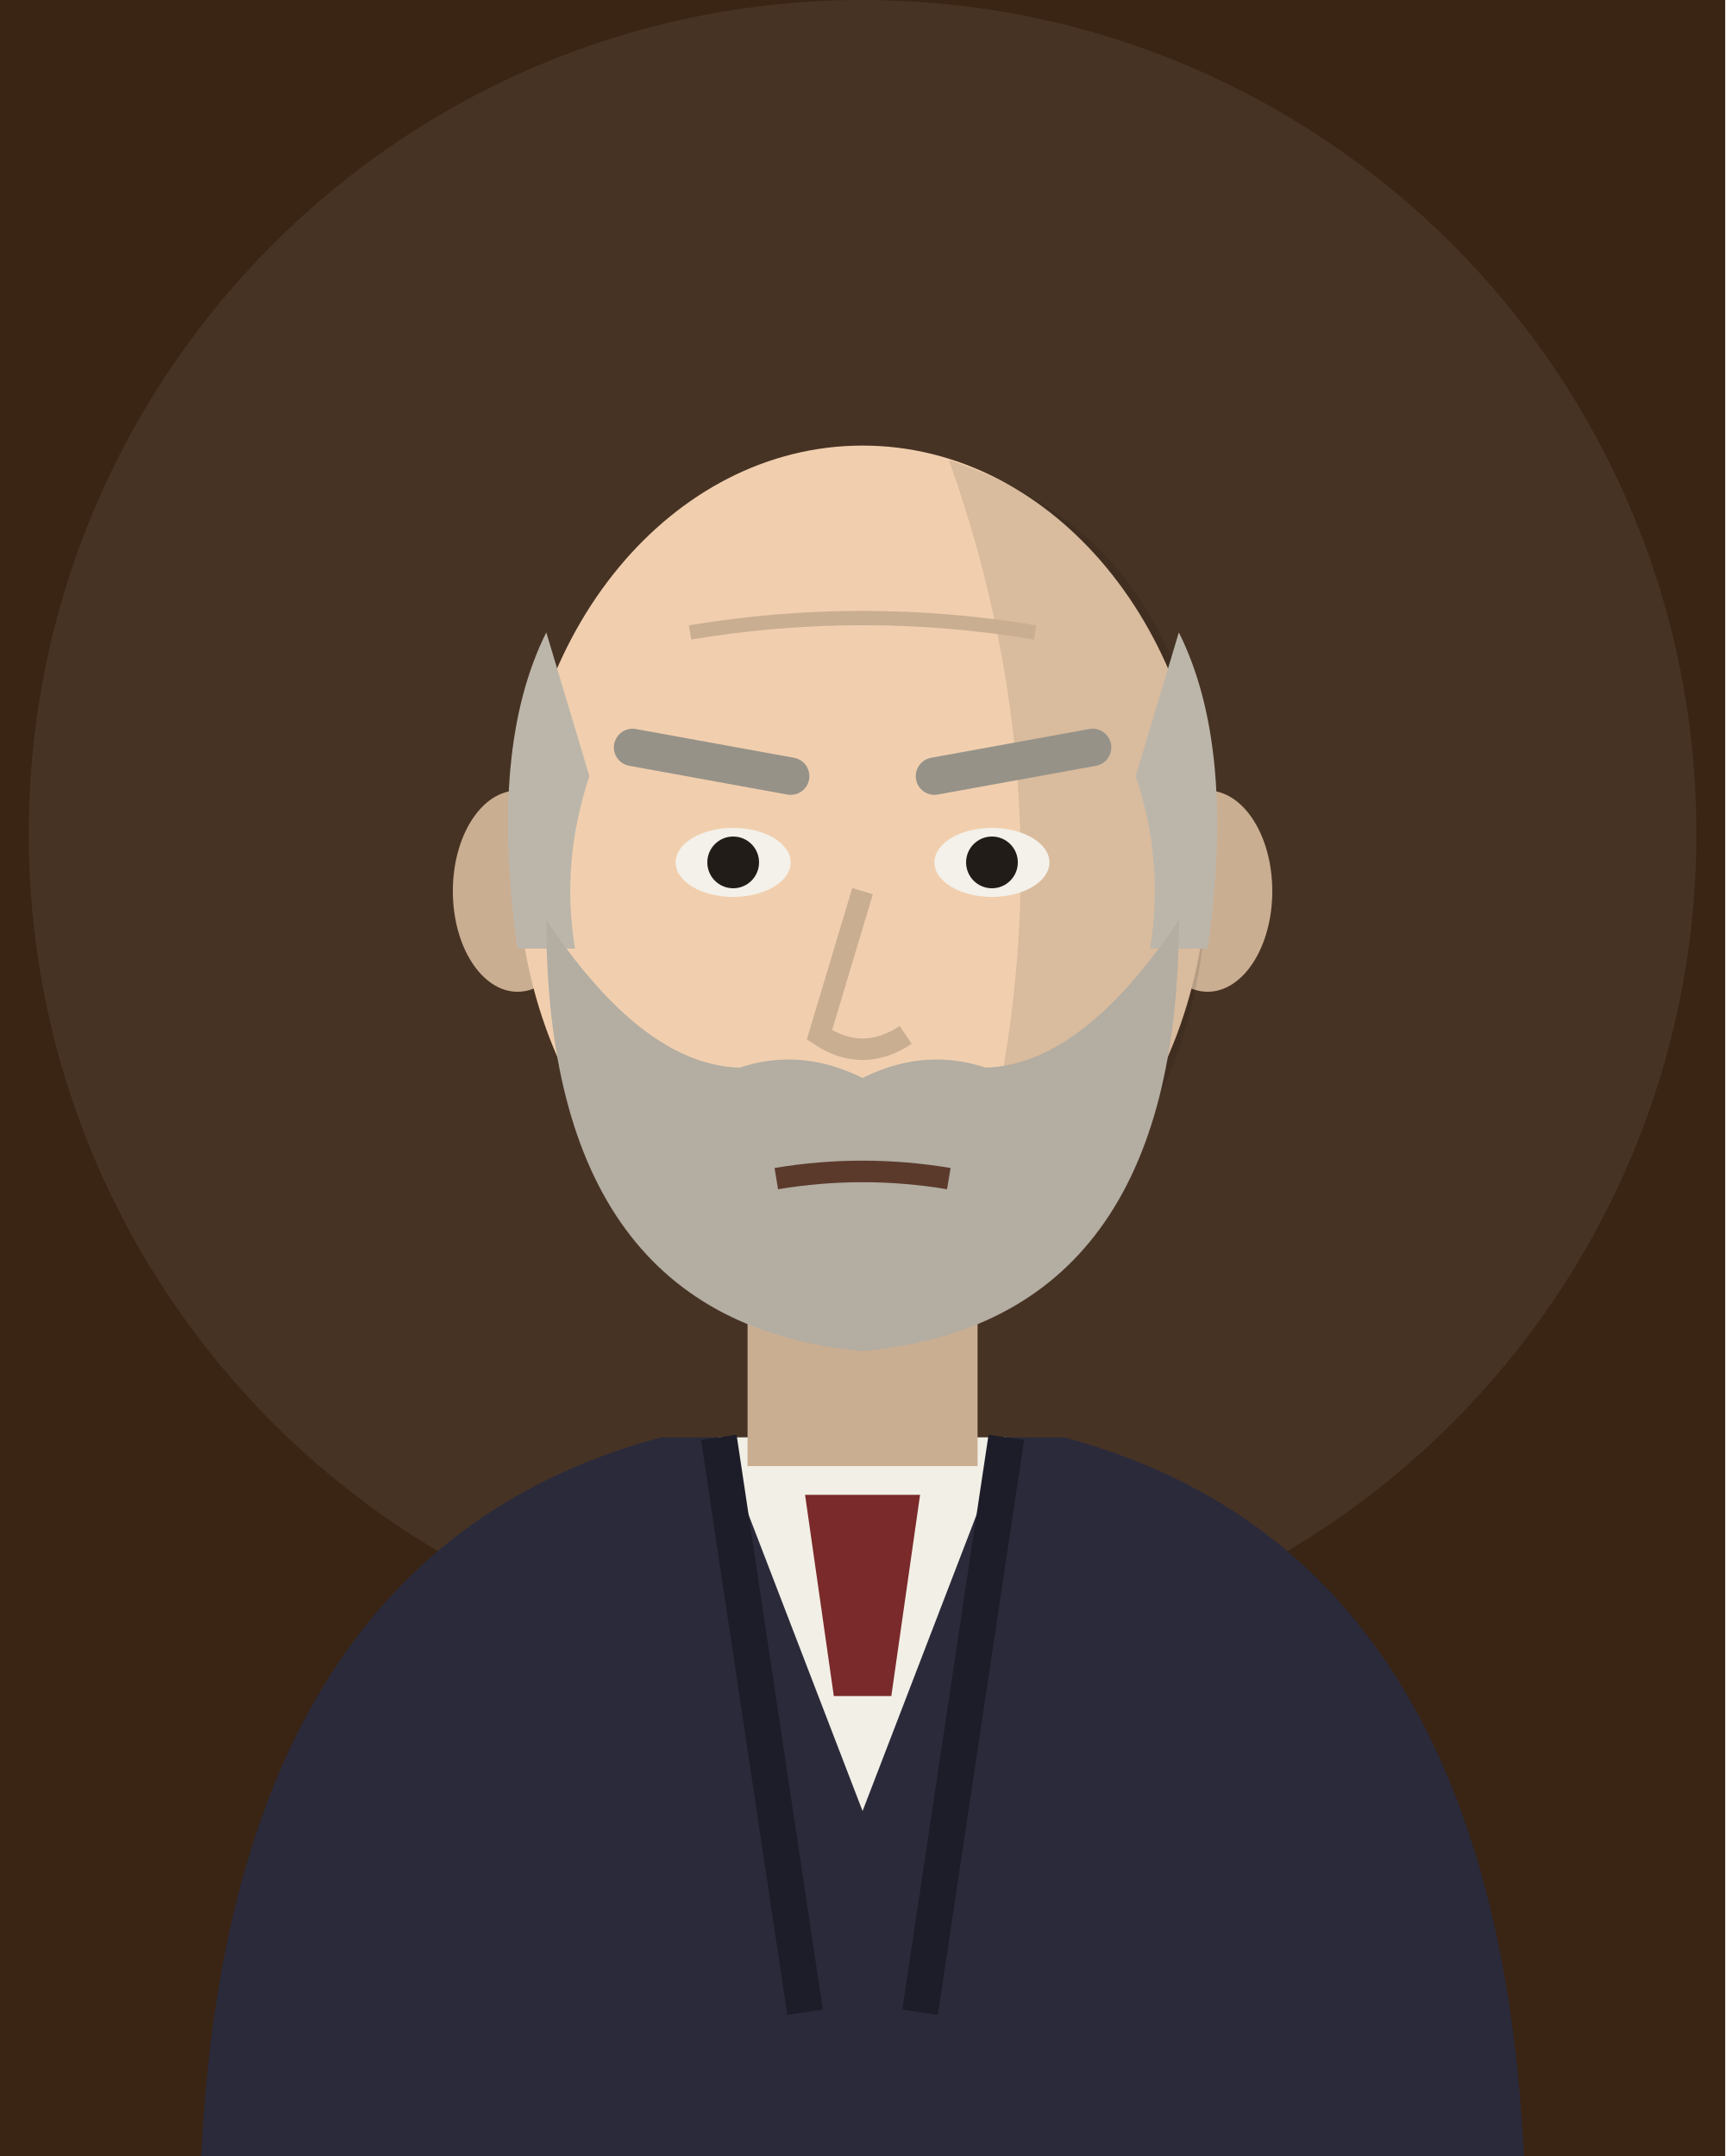
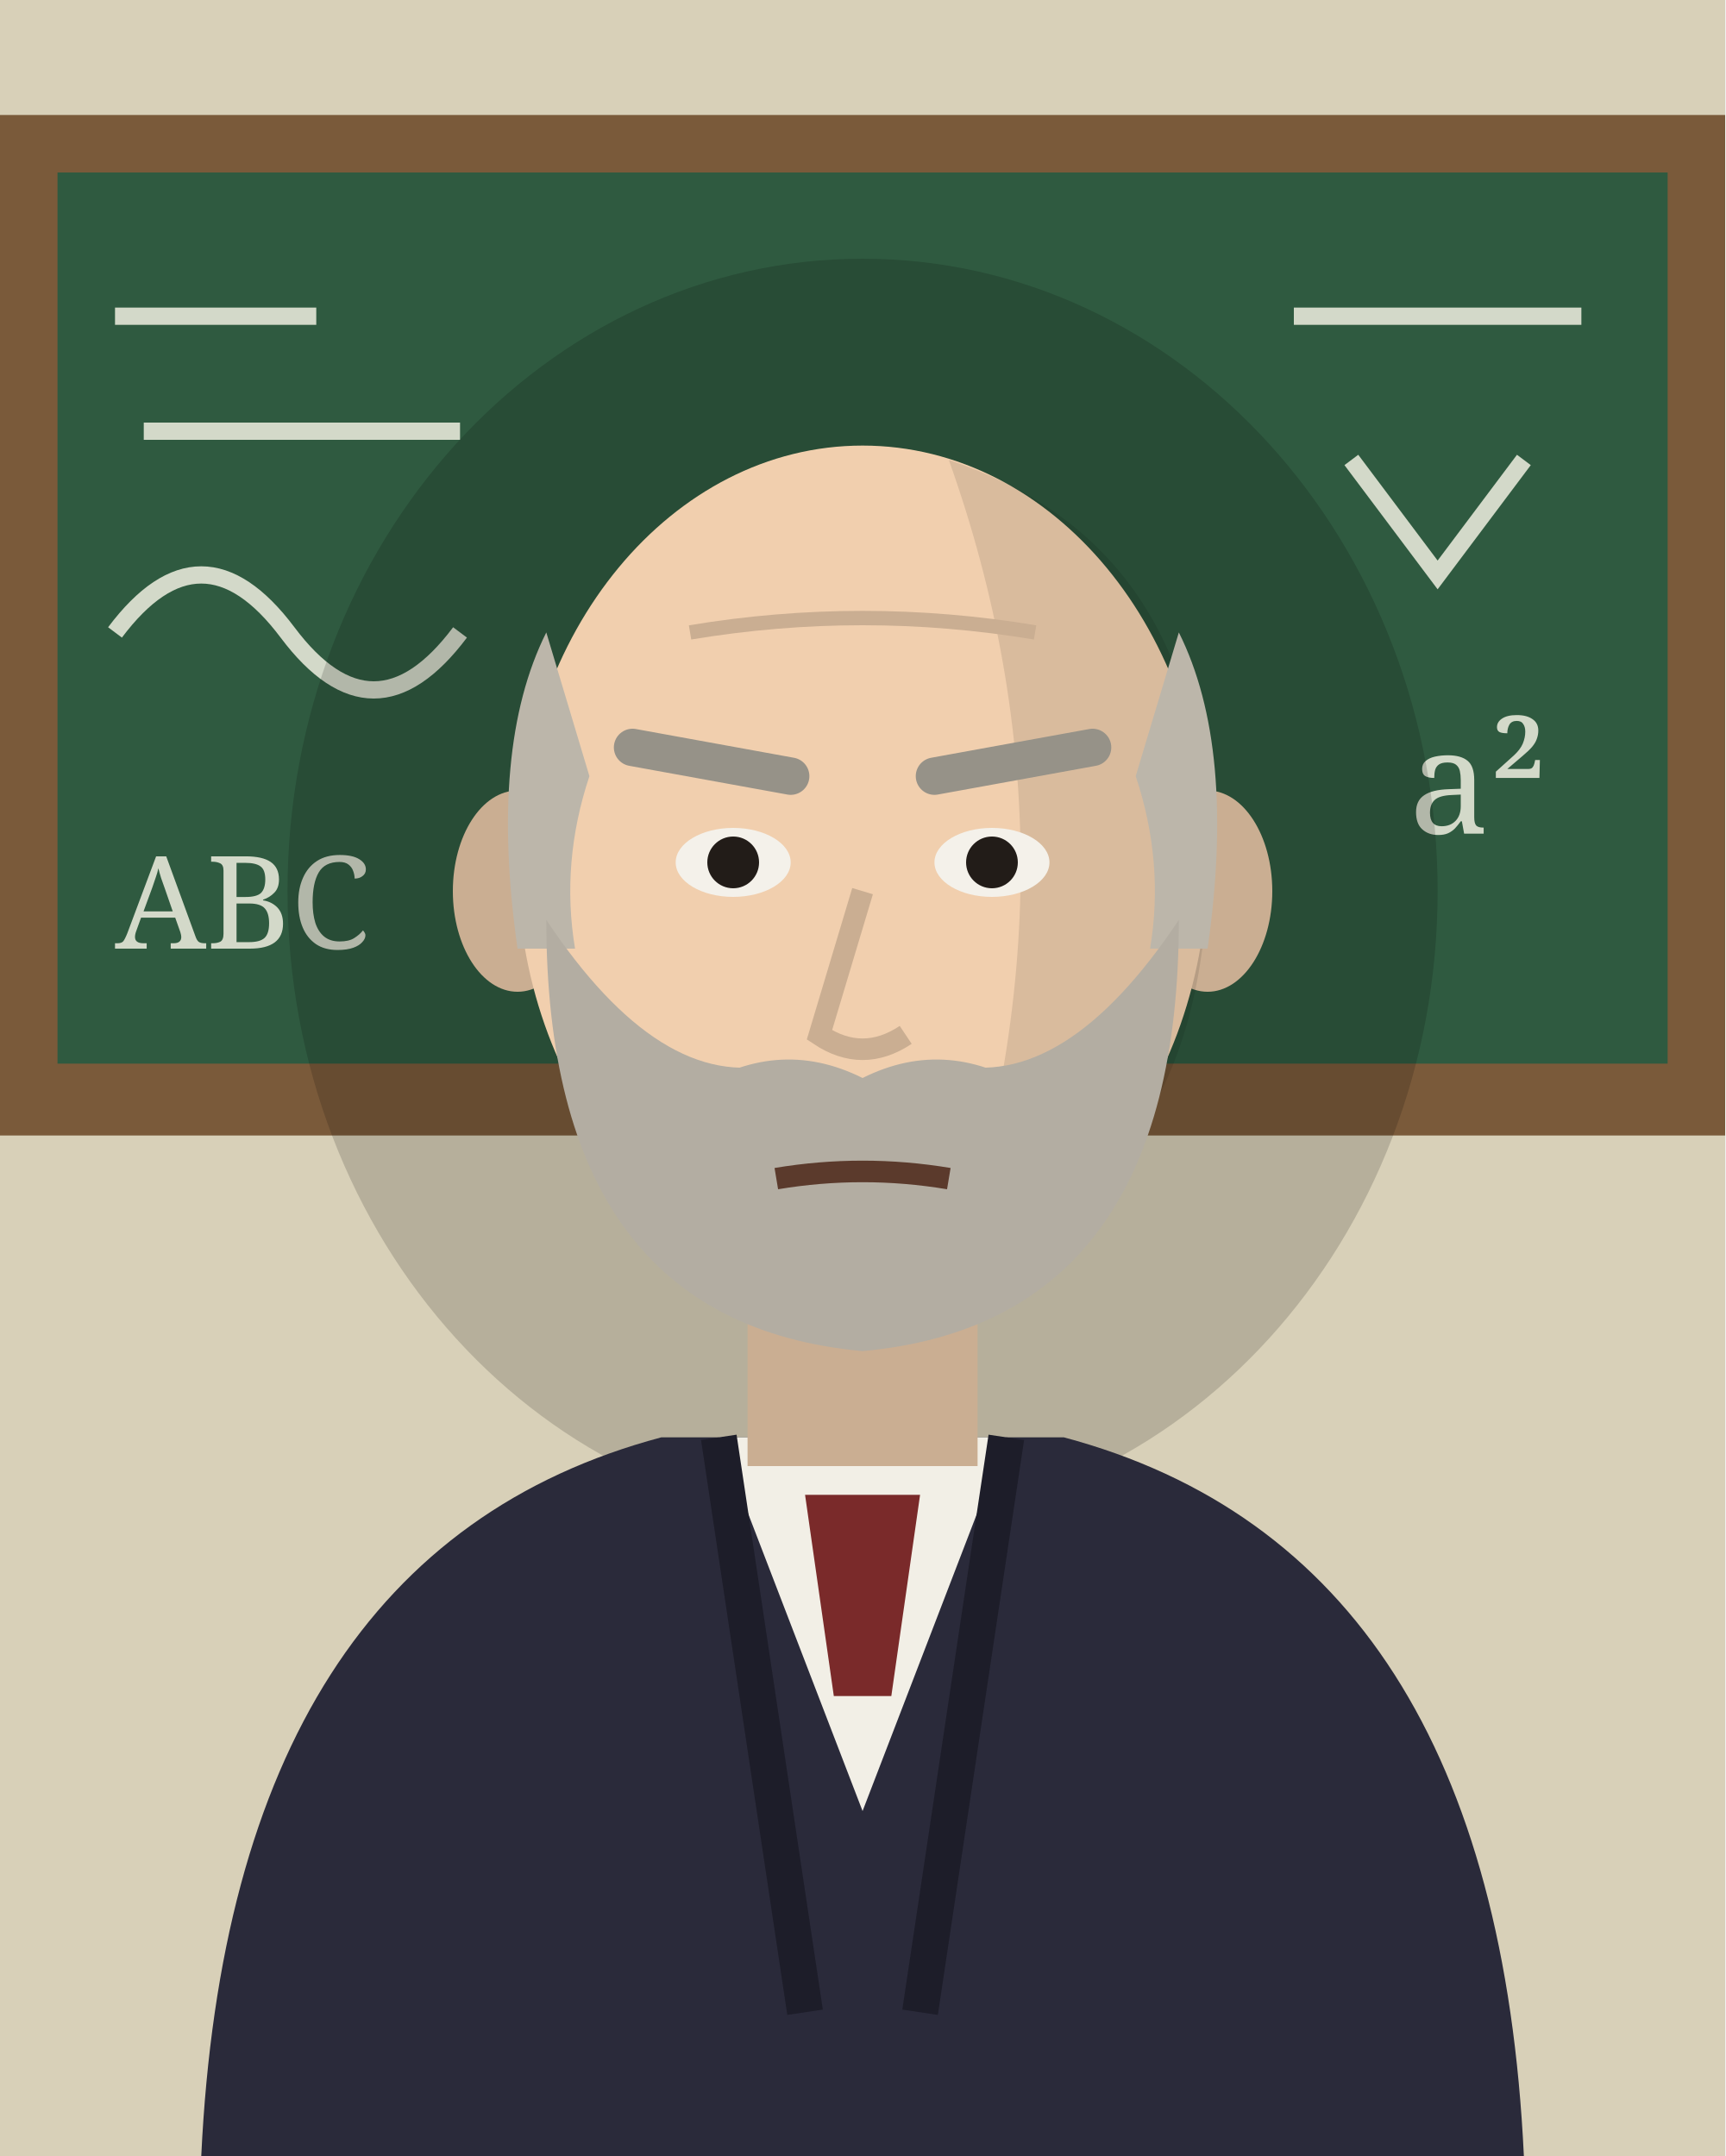
<svg xmlns="http://www.w3.org/2000/svg" viewBox="0 0 120 150" role="img" aria-label="Juan Vilanova y Piera">
  <style>.fx{transform-box:fill-box;transform-origin:center}.tw{animation:tw 3s ease-in-out infinite}.pu{animation:pu 4s ease-in-out infinite}@keyframes tw{50%{opacity:.25}}@keyframes pu{50%{opacity:.55}}@keyframes spin{to{transform:rotate(360deg)}}@media (prefers-reduced-motion:reduce){*{animation:none!important}}</style>
-   <rect width="120" height="150" fill="#3a2414" />
-   <circle cx="60" cy="58" r="58" fill="#fff" opacity=".07" />
+   <rect width="120" height="150" fill="#d8d0b8" />
+   <rect x="2" y="10" width="116" height="66" fill="#2f5a40" stroke="#7a5a3a" stroke-width="4" />
+   <g stroke="#f0f0e0" stroke-width="1.2" fill="none" opacity=".85">
+     <path d="M8 22 h14 M10 30 h22 M90 22 h20 M94 32 l6 8 l6 -8" />
+     <path d="M8 44 q6 -8 12 0 t12 0" />
+   </g>
+   <text x="98" y="58" font-family="Georgia,serif" font-size="10" fill="#f0f0e0" opacity=".85">a²</text>
+   <text x="8" y="66" font-family="Georgia,serif" font-size="9" fill="#f0f0e0" opacity=".85">ABC</text>
+   <rect x="0" y="76" width="120" height="3" fill="#7a5a3a" />
+   <ellipse cx="60" cy="62" rx="40" ry="44" fill="#000" opacity=".16" />
  <path d="M14 150 Q16 108 46 100 H74 Q104 108 106 150Z" fill="#2a2a3a" />
  <path d="M50 100 L60 126 L70 100Z" fill="#f2efe6" />
  <path d="M56 104 L64 104 L62 118 L58 118Z" fill="#7a2a2a" />
  <path d="M50 100 L56 140 M70 100 L64 140" stroke="#1d1d29" stroke-width="2.5" />
  <rect x="52" y="86" width="16" height="16" fill="#caae92" />
  <ellipse cx="36" cy="62" rx="4.5" ry="7" fill="#caae92" />
  <ellipse cx="84" cy="62" rx="4.5" ry="7" fill="#caae92" />
  <ellipse cx="60" cy="60" rx="24" ry="29" fill="#f1cfae" />
  <path d="M66 32 Q84 38 84 60 Q84 82 66 89 Q76 60 66 32Z" fill="#000" opacity=".1" />
  <path d="M36 66 Q34 52 38 44 L41 54 Q39 60 40 66Z M84 66 Q86 52 82 44 L79 54 Q81 60 80 66Z" fill="#bcb6aa" />
  <path d="M48 44 Q60 42 72 44 M42 70 Q44 76 47 80 M78 70 Q76 76 73 80" stroke="#caae92" stroke-width="1" fill="none" />
  <path d="M44 52 L55 54 M65 54 L76 52" stroke="#969288" stroke-width="2.6" stroke-linecap="round" />
  <ellipse cx="51" cy="60" rx="4" ry="2.4" fill="#f4f1ea" />
  <circle cx="51" cy="60" r="1.8" fill="#221c18" />
  <ellipse cx="69" cy="60" rx="4" ry="2.4" fill="#f4f1ea" />
  <circle cx="69" cy="60" r="1.8" fill="#221c18" />
  <path d="M60 62 L57 72 Q60 74 63 72" fill="none" stroke="#caae92" stroke-width="1.5" />
  <path d="M53 80 Q60 79 67 80" stroke="#6b3b2e" stroke-width="1.8" fill="none" />
  <path d="M38 64 Q38 92 60 94 Q82 92 82 64 Q74 76 66 74 Q60 78 54 74 Q46 76 38 64Z" fill="#b3ada2" />
  <path d="M48 76 Q54 72 60 75 Q66 72 72 76 Q66 78 60 77 Q54 78 48 76Z" fill="#b3ada2" />
  <path d="M54 82 Q60 81 66 82" stroke="#5b3a2c" stroke-width="1.5" fill="none" />
</svg>
